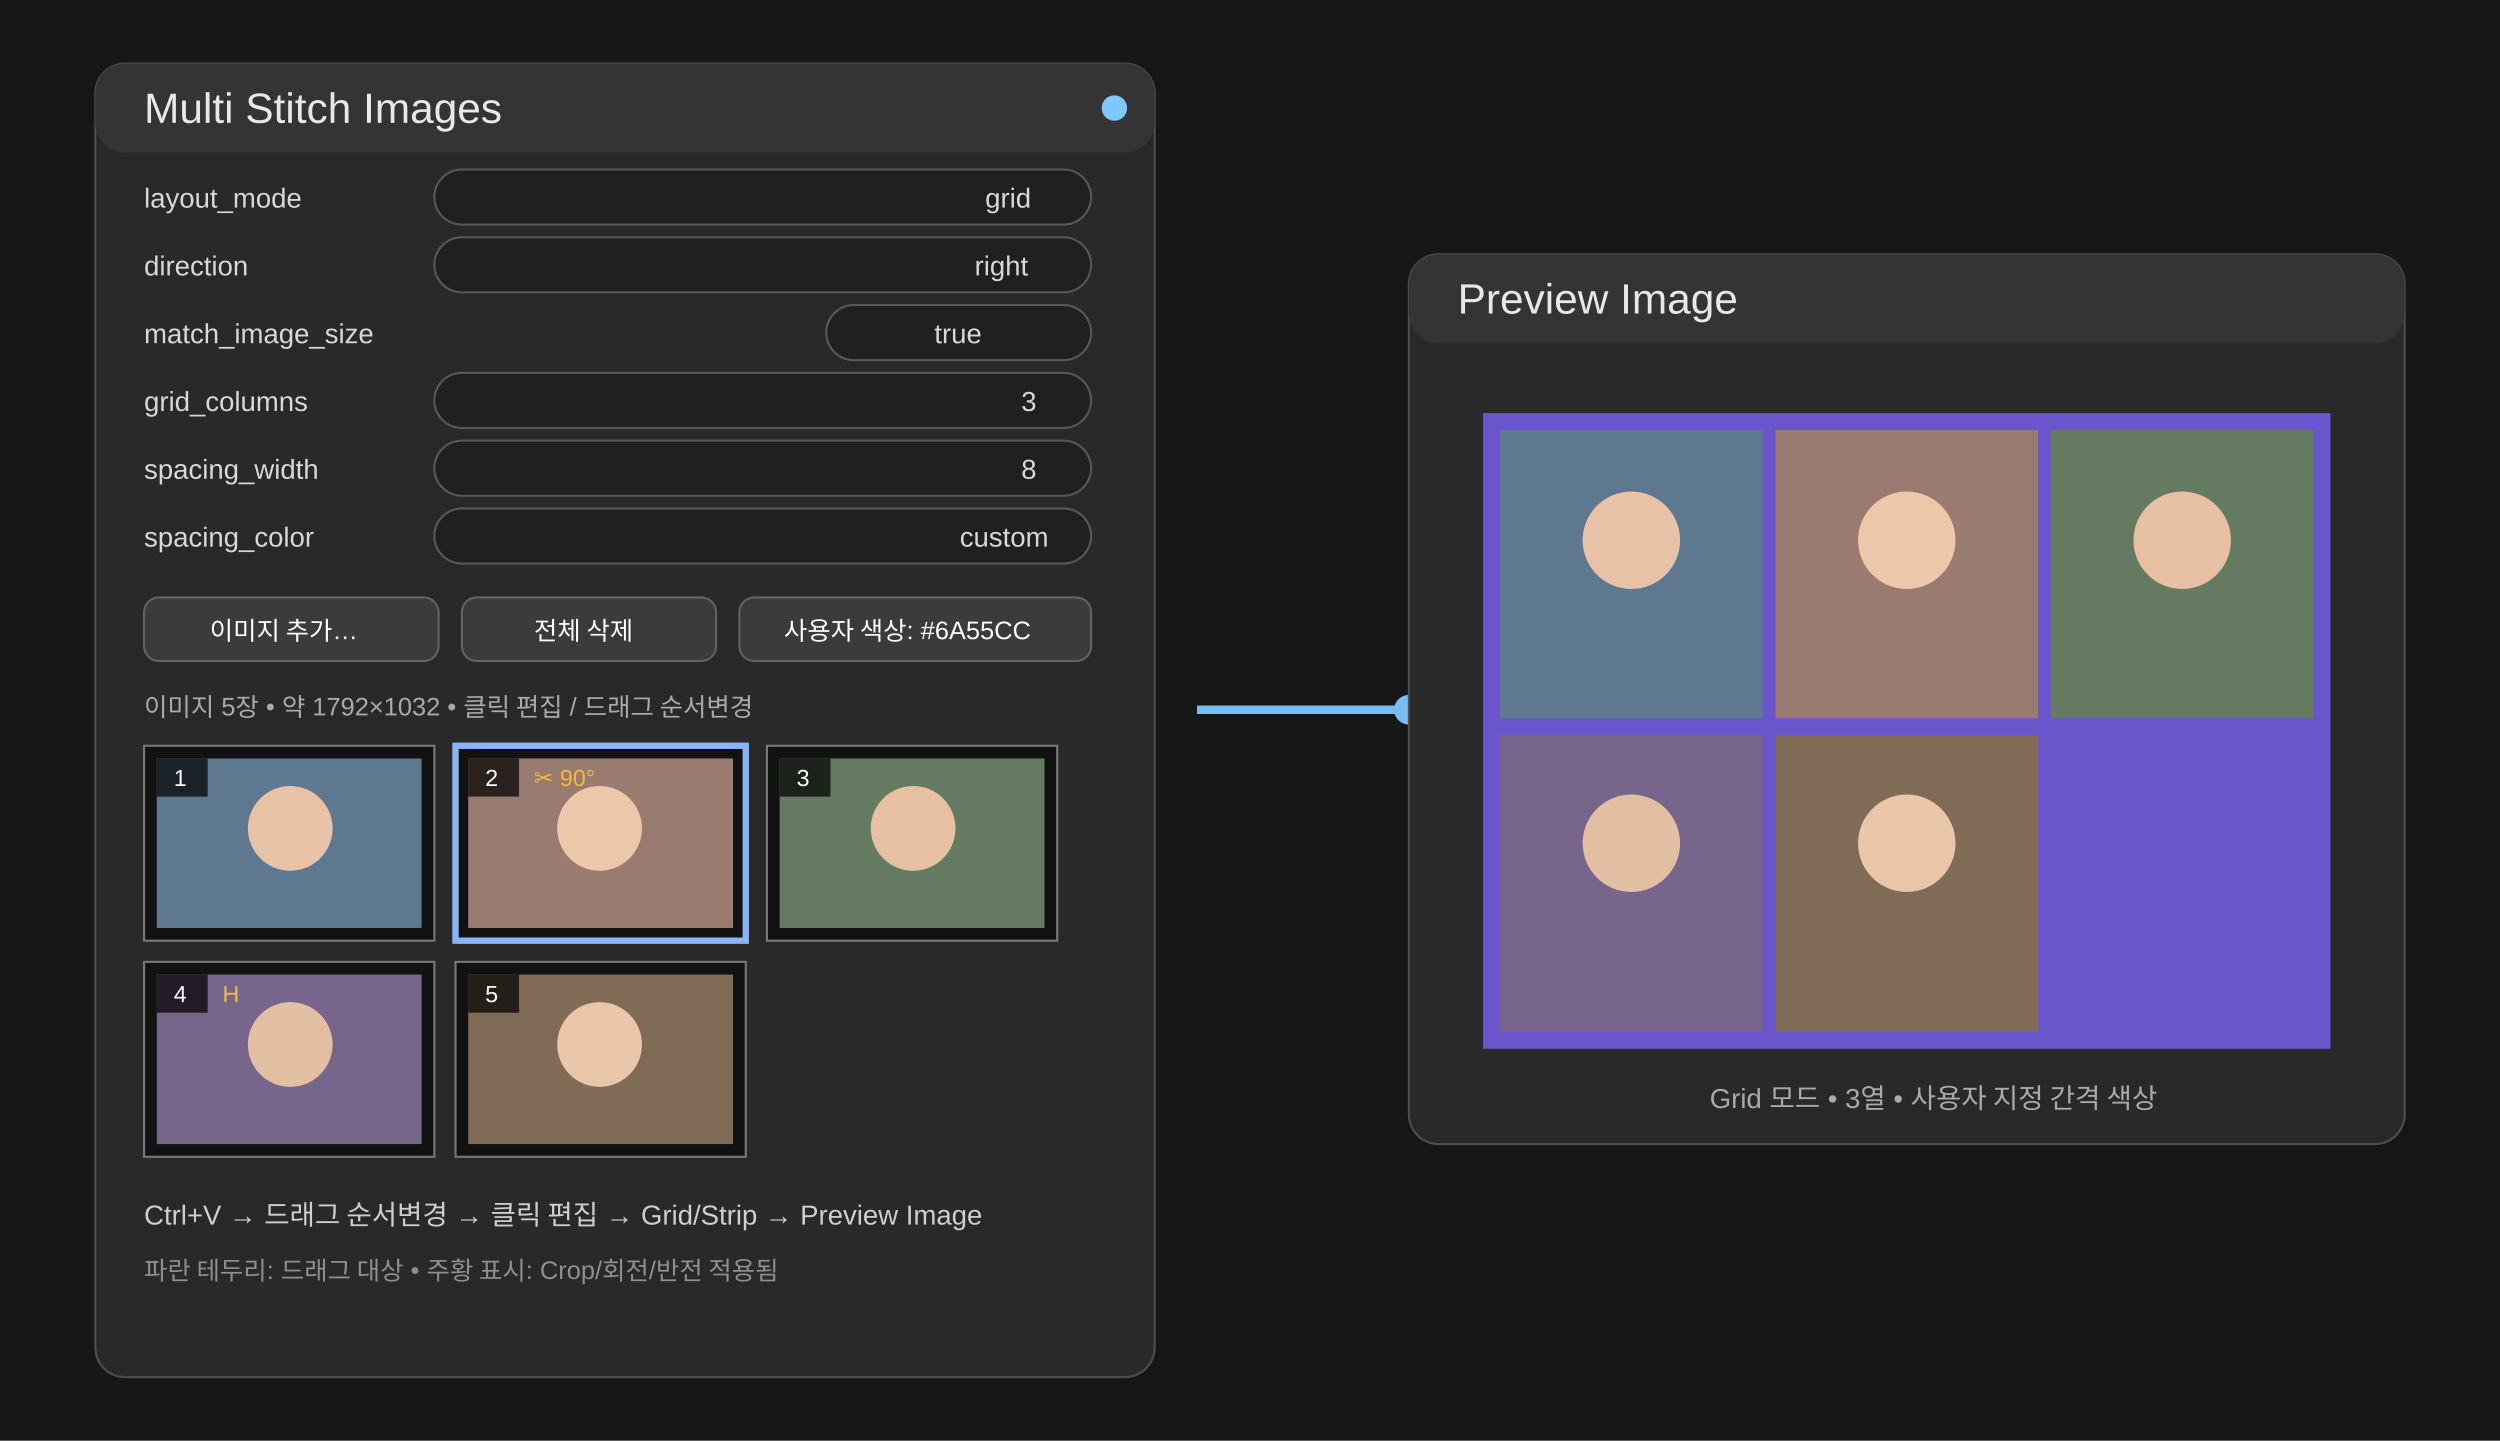
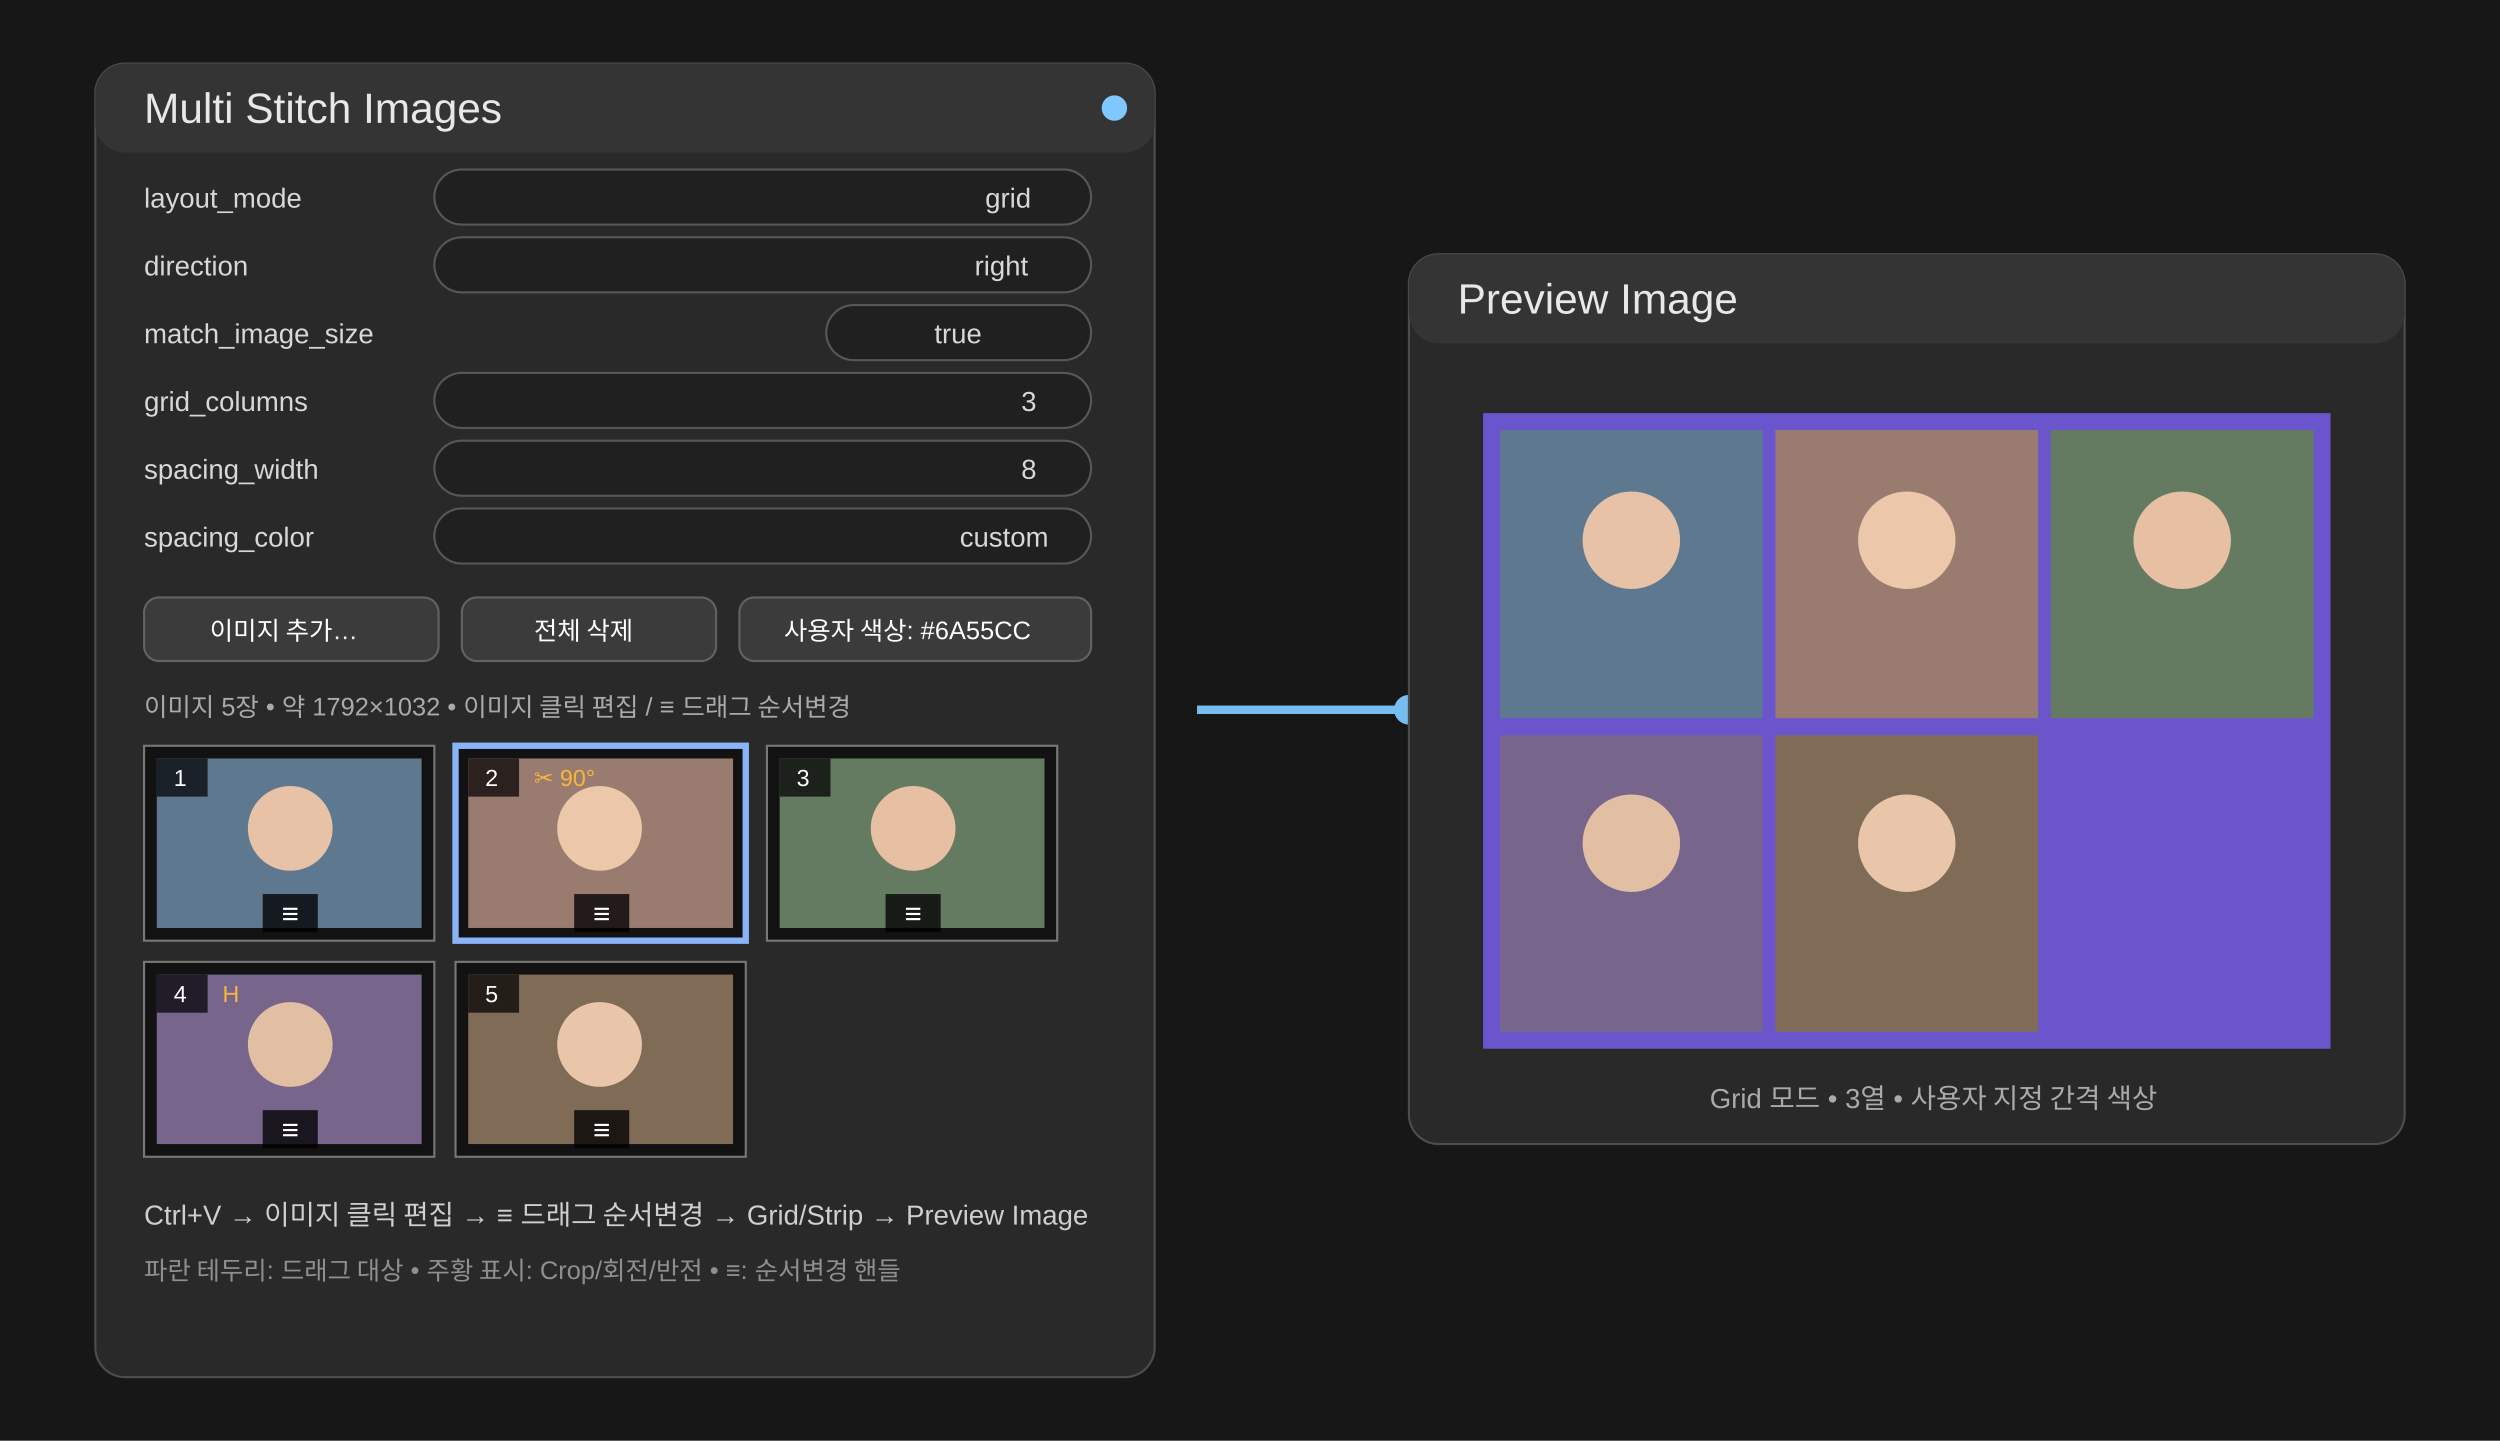
<svg xmlns="http://www.w3.org/2000/svg" width="1180" height="680" viewBox="0 0 1180 680">
  <rect width="1180" height="680" fill="#171717" />
  <rect x="45" y="30" width="500" height="620" rx="14" fill="#292929" stroke="#4d4d4d" />
  <rect x="45" y="30" width="500" height="42" rx="14" fill="#343434" />
  <text x="68" y="58" font-family="Segoe UI,Malgun Gothic,Arial" font-size="20" fill="#e8e8e8">Multi Stitch Images</text>
  <circle cx="526" cy="51" r="6" fill="#7fc8ff" />
  <g font-family="Segoe UI,Malgun Gothic,Arial" font-size="13" fill="#d8d8d8">
    <text x="68" y="98">layout_mode</text>
    <rect x="205" y="80" width="310" height="26" rx="13" fill="#202020" stroke="#575757" />
    <text x="465" y="98">grid</text>
    <text x="68" y="130">direction</text>
    <rect x="205" y="112" width="310" height="26" rx="13" fill="#202020" stroke="#575757" />
    <text x="460" y="130">right</text>
    <text x="68" y="162">match_image_size</text>
    <rect x="390" y="144" width="125" height="26" rx="13" fill="#202020" stroke="#575757" />
    <text x="441" y="162">true</text>
    <text x="68" y="194">grid_columns</text>
    <rect x="205" y="176" width="310" height="26" rx="13" fill="#202020" stroke="#575757" />
    <text x="482" y="194">3</text>
    <text x="68" y="226">spacing_width</text>
    <rect x="205" y="208" width="310" height="26" rx="13" fill="#202020" stroke="#575757" />
    <text x="482" y="226">8</text>
    <text x="68" y="258">spacing_color</text>
    <rect x="205" y="240" width="310" height="26" rx="13" fill="#202020" stroke="#575757" />
    <text x="453" y="258">custom</text>
  </g>
  <rect x="68" y="282" width="139" height="30" rx="7" fill="#3b3b3b" stroke="#626262" />
  <text x="99" y="302" font-family="Segoe UI,Malgun Gothic,Arial" font-size="12" fill="#fff">이미지 추가…</text>
  <rect x="218" y="282" width="120" height="30" rx="7" fill="#3b3b3b" stroke="#626262" />
  <text x="252" y="302" font-family="Segoe UI,Malgun Gothic,Arial" font-size="12" fill="#fff">전체 삭제</text>
  <rect x="349" y="282" width="166" height="30" rx="7" fill="#3b3b3b" stroke="#626262" />
  <text x="370" y="302" font-family="Segoe UI,Malgun Gothic,Arial" font-size="12" fill="#fff">사용자 색상: #6A55CC</text>
-   <text x="68" y="338" font-family="Segoe UI,Malgun Gothic,Arial" font-size="12" fill="#aaa">이미지 5장 • 약 1792×1032 • 클릭 편집 / 드래그 순서변경</text>
+   <text x="68" y="338" font-family="Segoe UI,Malgun Gothic,Arial" font-size="12" fill="#aaa">이미지 5장 • 약 1792×1032 • 이미지 클릭 편집 / ≡ 드래그 순서변경</text>
  <g font-family="Segoe UI,Malgun Gothic,Arial" font-size="11">
    <rect x="68" y="352" width="137" height="92" fill="#121212" stroke="#777" />
    <rect x="74" y="358" width="125" height="80" fill="#5e7890" />
    <circle cx="137" cy="391" r="20" fill="#e7c2a6" />
    <rect x="74" y="358" width="24" height="18" fill="#000" opacity=".72" />
    <text x="82" y="371" fill="#fff">1</text>
    <rect x="215" y="352" width="137" height="92" fill="#121212" stroke="#8ab4f8" stroke-width="3" />
    <rect x="221" y="358" width="125" height="80" fill="#997b70" />
    <circle cx="283" cy="391" r="20" fill="#ecc7aa" />
    <rect x="221" y="358" width="24" height="18" fill="#000" opacity=".72" />
    <text x="229" y="371" fill="#fff">2</text>
    <text x="252" y="371" fill="#f6b73c">✂ 90°</text>
    <rect x="362" y="352" width="137" height="92" fill="#121212" stroke="#777" />
    <rect x="368" y="358" width="125" height="80" fill="#657b61" />
    <circle cx="431" cy="391" r="20" fill="#e7c0a4" />
    <rect x="368" y="358" width="24" height="18" fill="#000" opacity=".72" />
    <text x="376" y="371" fill="#fff">3</text>
    <rect x="68" y="454" width="137" height="92" fill="#121212" stroke="#777" />
    <rect x="74" y="460" width="125" height="80" fill="#77658c" />
    <circle cx="137" cy="493" r="20" fill="#e2bea2" />
    <rect x="74" y="460" width="24" height="18" fill="#000" opacity=".72" />
    <text x="82" y="473" fill="#fff">4</text>
    <text x="105" y="473" fill="#f6b73c">H</text>
    <rect x="215" y="454" width="137" height="92" fill="#121212" stroke="#777" />
    <rect x="221" y="460" width="125" height="80" fill="#806b57" />
    <circle cx="283" cy="493" r="20" fill="#e9c6aa" />
    <rect x="221" y="460" width="24" height="18" fill="#000" opacity=".72" />
    <text x="229" y="473" fill="#fff">5</text>
+     <g fill="#000" opacity=".78">
+       <rect x="124" y="422" width="26" height="18" />
+       <rect x="271" y="422" width="26" height="18" />
+       <rect x="418" y="422" width="26" height="18" />
+       <rect x="124" y="524" width="26" height="18" />
+       <rect x="271" y="524" width="26" height="18" />
+     </g>
+     <g fill="#fff" text-anchor="middle" font-size="14">
+       <text x="137" y="436">≡</text>
+       <text x="284" y="436">≡</text>
+       <text x="431" y="436">≡</text>
+       <text x="137" y="538">≡</text>
+       <text x="284" y="538">≡</text>
+     </g>
  </g>
-   <text x="68" y="578" font-family="Segoe UI,Malgun Gothic,Arial" font-size="13" fill="#cfcfcf">Ctrl+V → 드래그 순서변경 → 클릭 편집 → Grid/Strip → Preview Image</text>
-   <text x="68" y="604" font-family="Segoe UI,Malgun Gothic,Arial" font-size="12" fill="#8f8f8f">파란 테두리: 드래그 대상 • 주황 표시: Crop/회전/반전 적용됨</text>
+   <text x="68" y="578" font-family="Segoe UI,Malgun Gothic,Arial" font-size="13" fill="#cfcfcf">Ctrl+V → 이미지 클릭 편집 → ≡ 드래그 순서변경 → Grid/Strip → Preview Image</text>
+   <text x="68" y="604" font-family="Segoe UI,Malgun Gothic,Arial" font-size="12" fill="#8f8f8f">파란 테두리: 드래그 대상 • 주황 표시: Crop/회전/반전 • ≡: 순서변경 핸들</text>
  <path d="M565 335 C615 335 625 335 665 335" stroke="#77bdf2" stroke-width="4" fill="none" />
  <circle cx="665" cy="335" r="7" fill="#77bdf2" />
  <rect x="665" y="120" width="470" height="420" rx="14" fill="#292929" stroke="#4d4d4d" />
  <rect x="665" y="120" width="470" height="42" rx="14" fill="#343434" />
  <text x="688" y="148" font-family="Segoe UI,Malgun Gothic,Arial" font-size="20" fill="#e8e8e8">Preview Image</text>
  <rect x="700" y="195" width="400" height="300" fill="#6A55CC" />
  <g>
    <rect x="708" y="203" width="124" height="136" fill="#5e7890" />
    <circle cx="770" cy="255" r="23" fill="#e7c2a6" />
    <rect x="838" y="203" width="124" height="136" fill="#997b70" />
    <circle cx="900" cy="255" r="23" fill="#ecc7aa" />
    <rect x="968" y="203" width="124" height="136" fill="#657b61" />
    <circle cx="1030" cy="255" r="23" fill="#e7c0a4" />
    <rect x="708" y="347" width="124" height="140" fill="#77658c" />
    <circle cx="770" cy="398" r="23" fill="#e2bea2" />
    <rect x="838" y="347" width="124" height="140" fill="#806b57" />
    <circle cx="900" cy="398" r="23" fill="#e9c6aa" />
  </g>
  <text x="807" y="523" font-family="Segoe UI,Malgun Gothic,Arial" font-size="13" fill="#aaa">Grid 모드 • 3열 • 사용자 지정 간격 색상</text>
</svg>
